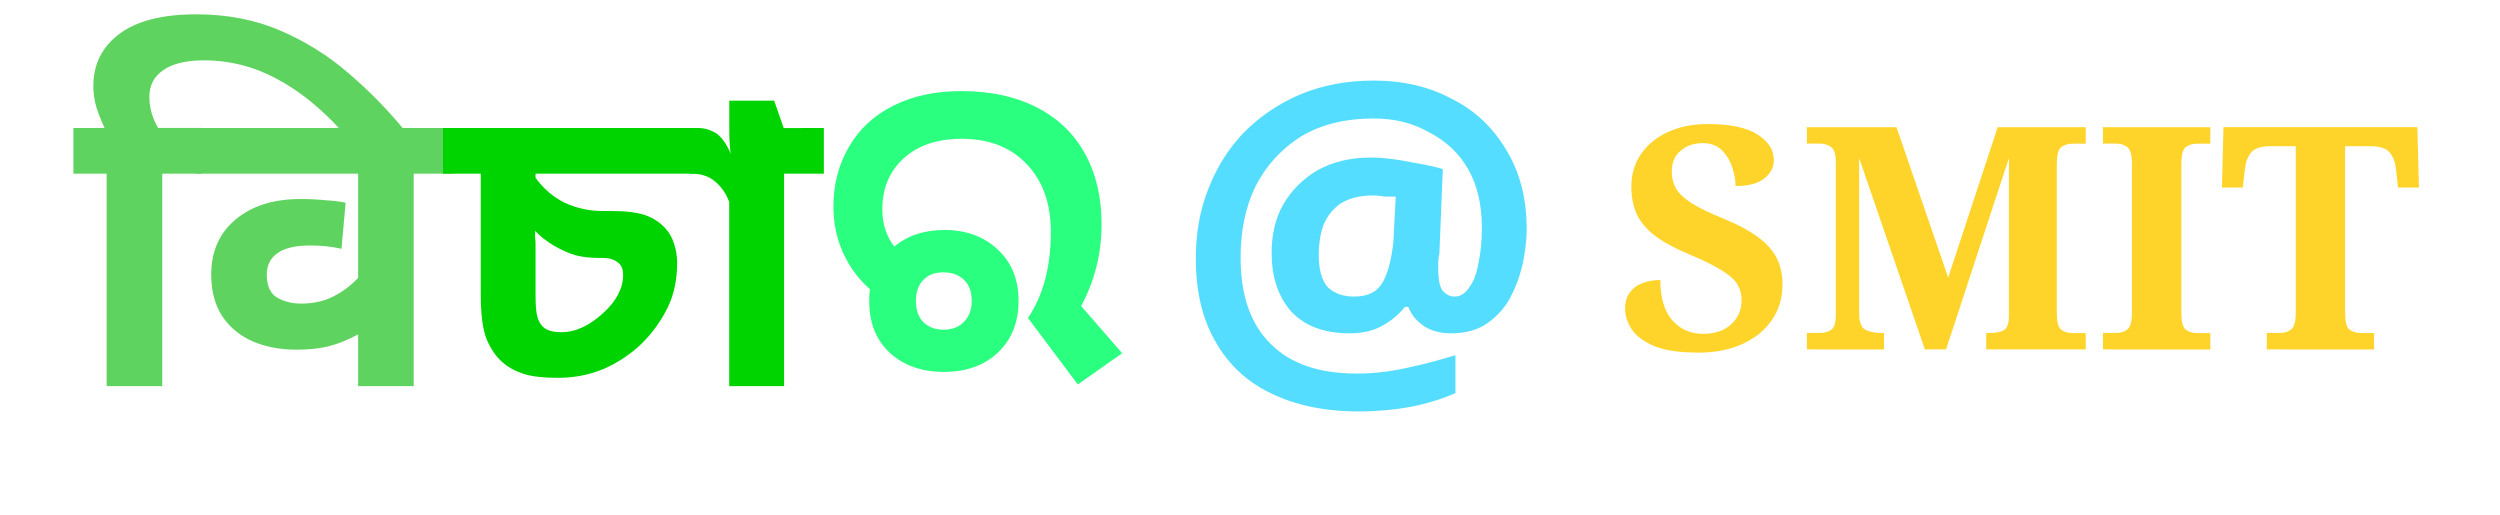
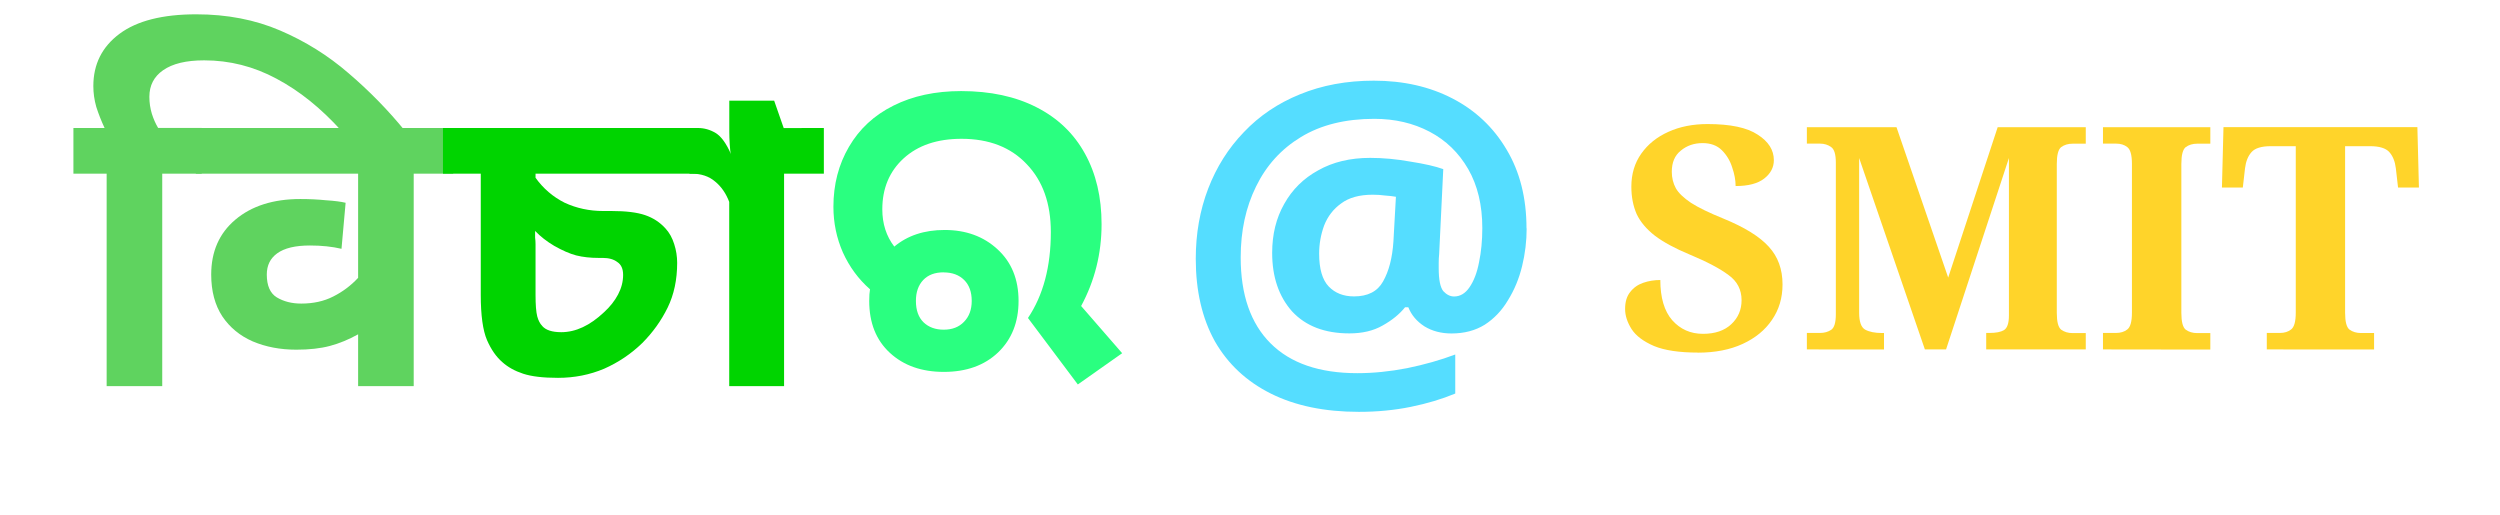
<svg xmlns="http://www.w3.org/2000/svg" width="34mm" height="7mm" viewBox="0 0 34 7" version="1.1" id="svg1476">
  <defs id="defs1470" />
  <g id="layer1" transform="translate(-3.174593,-0.8338795)">
    <g aria-label="विচাର @ SMIT" style="font-style:normal;font-variant:normal;font-weight:normal;font-stretch:normal;font-size:5.644px;line-height:125%;font-family:'Anglepoise Lampshade';-inkscape-font-specification:'Anglepoise Lampshade';letter-spacing:0px;word-spacing:0px;fill:#000000;fill-opacity:1;stroke:none;stroke-width:0.265px;stroke-linecap:butt;stroke-linejoin:miter;stroke-opacity:1" id="text2023">
      <g aria-label="विচাର" style="font-style:normal;font-variant:normal;font-weight:normal;font-stretch:normal;font-size:5.644px;line-height:125%;font-family:'Anglepoise Lampshade';-inkscape-font-specification:'Anglepoise Lampshade';letter-spacing:0px;word-spacing:0px;fill:#000000;fill-opacity:1;stroke:none;stroke-width:0.265px;stroke-linecap:butt;stroke-linejoin:miter;stroke-opacity:1" id="text2093" transform="translate(0,-0.06242792)">
        <path d="M 4.625,3.258 H 4.173 V 2.637 H 4.597 Q 4.529,2.491 4.484,2.35 4.444,2.209 4.444,2.067 q 0,-0.446 0.356,-0.711 0.356,-0.265 1.044,-0.265 0.627,0 1.14,0.22 0.514,0.22 0.931,0.581 0.423,0.361 0.768,0.785 h -0.864 Q 7.402,2.214 6.934,1.966 6.471,1.717 5.951,1.717 q -0.367,0 -0.559,0.135 -0.186,0.13 -0.186,0.361 0,0.119 0.034,0.231 0.034,0.107 0.085,0.192 h 0.593 V 3.258 H 5.381 V 6.148 H 4.625 Z" style="font-style:normal;font-variant:normal;font-weight:bold;font-stretch:normal;font-family:'Noto Sans Devanagari';-inkscape-font-specification:'Noto Sans Devanagari Bold';fill:#5fd35f;stroke-width:0.265px" id="path2107" />
        <path d="M 9.338,3.258 H 8.801 V 6.148 H 8.045 V 5.443 q -0.192,0.107 -0.384,0.158 -0.192,0.051 -0.457,0.051 -0.327,0 -0.593,-0.113 Q 6.352,5.426 6.199,5.2 q -0.152,-0.231 -0.152,-0.57 0,-0.468 0.327,-0.745 0.333,-0.282 0.886,-0.282 0.181,0 0.35,0.017 0.169,0.011 0.265,0.034 L 7.819,4.28 Q 7.627,4.235 7.39,4.235 q -0.299,0 -0.446,0.107 -0.141,0.102 -0.141,0.288 0,0.226 0.135,0.31 0.141,0.085 0.333,0.085 0.248,0 0.435,-0.096 0.192,-0.096 0.339,-0.254 V 3.258 H 5.838 V 2.637 h 3.5 z" style="font-style:normal;font-variant:normal;font-weight:bold;font-stretch:normal;font-family:'Noto Sans Devanagari';-inkscape-font-specification:'Noto Sans Devanagari Bold';fill:#5fd35f;stroke-width:0.265px" id="path2109" />
        <path d="m 12.659,2.637 v 0.621 h -2.201 v 0.056 q 0.158,0.22 0.395,0.339 0.243,0.113 0.525,0.113 h 0.113 q 0.294,0 0.457,0.056 0.164,0.056 0.277,0.181 0.079,0.085 0.119,0.214 0.04,0.124 0.04,0.254 0,0.344 -0.13,0.61 -0.13,0.265 -0.344,0.48 -0.226,0.22 -0.519,0.35 -0.294,0.124 -0.627,0.124 -0.305,0 -0.474,-0.056 Q 10.119,5.923 10.006,5.821 9.882,5.714 9.798,5.522 9.713,5.324 9.713,4.907 V 3.258 H 9.199 V 2.637 Z m -2.111,2.692 q 0.073,0.085 0.26,0.085 0.294,0 0.581,-0.271 0.124,-0.113 0.192,-0.243 0.068,-0.13 0.068,-0.265 0,-0.124 -0.079,-0.175 -0.073,-0.056 -0.198,-0.056 h -0.056 q -0.169,0 -0.305,-0.034 -0.13,-0.034 -0.299,-0.13 -0.152,-0.09 -0.26,-0.203 0,0.045 0,0.09 0.006,0.045 0.006,0.09 v 0.694 q 0,0.198 0.023,0.288 0.023,0.085 0.068,0.13 z" style="font-style:normal;font-variant:normal;font-weight:bold;font-stretch:normal;font-family:'Noto Sans Bengali';-inkscape-font-specification:'Noto Sans Bengali Bold';fill:#00d400" id="path2111" />
        <path d="M 14.379,2.637 V 3.258 H 13.838 V 6.148 H 13.092 V 3.642 Q 13.025,3.467 12.901,3.366 12.776,3.258 12.579,3.258 h -0.028 V 2.637 h 0.113 q 0.13,0 0.243,0.068 0.113,0.068 0.209,0.288 -0.011,-0.028 -0.017,-0.13 -0.006,-0.102 -0.006,-0.175 V 2.265 h 0.61 l 0.13,0.373 z" style="font-style:normal;font-variant:normal;font-weight:bold;font-stretch:normal;font-family:'Noto Sans Bengali';-inkscape-font-specification:'Noto Sans Bengali Bold';fill:#00d400" id="path2113" />
        <path d="M 15.005,4.829 Q 14.771,4.623 14.638,4.33 14.509,4.036 14.509,3.708 q 0,-0.455 0.212,-0.816 0.212,-0.364 0.604,-0.559 0.394,-0.198 0.921,-0.198 0.595,0 1.025,0.22 0.433,0.22 0.659,0.631 0.226,0.408 0.226,0.959 0,0.598 -0.278,1.113 L 18.436,5.7 17.833,6.125 17.155,5.221 q 0.311,-0.463 0.311,-1.169 0,-0.582 -0.328,-0.923 -0.325,-0.345 -0.887,-0.345 -0.496,0 -0.788,0.267 -0.289,0.265 -0.289,0.692 0,0.295 0.163,0.507 0.27,-0.226 0.684,-0.226 0.435,0 0.719,0.262 0.287,0.262 0.287,0.703 0,0.433 -0.278,0.7 -0.278,0.265 -0.739,0.265 -0.452,0 -0.733,-0.259 -0.281,-0.259 -0.281,-0.706 0,-0.099 0.011,-0.16 z m 1.003,-0.229 q -0.179,0 -0.278,0.105 -0.099,0.105 -0.099,0.284 0,0.19 0.105,0.292 0.105,0.099 0.273,0.099 0.174,0 0.276,-0.107 0.105,-0.107 0.105,-0.284 0,-0.182 -0.102,-0.284 Q 16.184,4.601 16.008,4.601 Z m 1.105,1.298 z" style="font-style:normal;font-variant:normal;font-weight:bold;font-stretch:normal;font-family:'Noto Sans Oriya';-inkscape-font-specification:'Noto Sans Oriya Bold';fill:#2aff80" id="path2115" />
      </g>
      <flowRoot xml:space="preserve" id="flowRoot2099" style="fill:black;stroke:none;stroke-opacity:1;stroke-width:1px;stroke-linejoin:miter;stroke-linecap:butt;fill-opacity:1;font-family:'Anglepoise Lampshade';font-style:normal;font-weight:normal;font-size:21.333px;line-height:125%;letter-spacing:0px;word-spacing:0px;-inkscape-font-specification:'Anglepoise Lampshade';font-stretch:normal;font-variant:normal">
        <flowRegion id="flowRegion2101">
          <rect id="rect2103" width="64.178" height="24.775" x="-6.135" y="-8.936" />
        </flowRegion>
        <flowPara id="flowPara2105" />
      </flowRoot>
      <g aria-label="SMIT" style="font-style:normal;font-variant:normal;font-weight:normal;font-stretch:normal;font-size:5.644px;line-height:125%;font-family:'Noto Serif';-inkscape-font-specification:'Noto Serif';letter-spacing:0px;word-spacing:0px;fill:#ffd42a;fill-opacity:1;stroke:none;stroke-width:0.265px;stroke-linecap:butt;stroke-linejoin:miter;stroke-opacity:1" id="text2120">
        <path d="m 26.267,5.629 q -0.381,0 -0.597,-0.089 -0.216,-0.093 -0.305,-0.229 -0.089,-0.14 -0.089,-0.275 0,-0.144 0.068,-0.229 0.068,-0.089 0.178,-0.127 0.11,-0.038 0.233,-0.038 0,0.36 0.161,0.546 0.165,0.186 0.419,0.186 0.246,0 0.385,-0.131 0.14,-0.131 0.14,-0.326 0,-0.216 -0.178,-0.343 -0.174,-0.131 -0.529,-0.279 -0.296,-0.123 -0.47,-0.254 -0.174,-0.135 -0.25,-0.296 -0.072,-0.165 -0.072,-0.373 0,-0.258 0.135,-0.449 0.135,-0.191 0.368,-0.296 0.233,-0.106 0.533,-0.106 0.466,0 0.682,0.144 0.22,0.14 0.22,0.347 0,0.148 -0.131,0.25 -0.131,0.102 -0.389,0.102 0,-0.119 -0.047,-0.254 -0.042,-0.135 -0.14,-0.233 -0.097,-0.097 -0.262,-0.097 -0.174,0 -0.296,0.102 -0.123,0.097 -0.123,0.288 0,0.123 0.055,0.224 0.055,0.097 0.207,0.199 0.152,0.097 0.436,0.212 0.436,0.178 0.622,0.385 0.186,0.203 0.186,0.512 0,0.275 -0.144,0.483 -0.14,0.207 -0.398,0.326 -0.258,0.119 -0.61,0.119 z" style="font-style:normal;font-variant:normal;font-weight:bold;font-stretch:normal;font-size:4.233px;font-family:'Noto Serif';-inkscape-font-specification:'Noto Serif Bold';fill:#ffd42a;stroke-width:0.265px" id="path827" />
        <path d="M 27.748,5.586 V 5.362 h 0.178 q 0.089,0 0.152,-0.042 0.064,-0.042 0.064,-0.212 V 3.046 q 0,-0.169 -0.064,-0.212 -0.064,-0.047 -0.152,-0.047 h -0.178 V 2.564 h 1.219 l 0.703,2.045 0.673,-2.045 h 1.198 v 0.224 h -0.178 q -0.093,0 -0.157,0.047 -0.059,0.047 -0.059,0.229 v 2.024 q 0,0.182 0.059,0.229 0.064,0.047 0.157,0.047 h 0.178 V 5.586 H 30.187 V 5.362 h 0.042 q 0.135,0 0.199,-0.038 0.068,-0.042 0.068,-0.199 V 2.983 L 29.641,5.586 H 29.353 L 28.459,2.983 v 2.104 q 0,0.182 0.08,0.229 0.085,0.047 0.233,0.047 h 0.025 v 0.224 z" style="font-style:normal;font-variant:normal;font-weight:bold;font-stretch:normal;font-size:4.233px;font-family:'Noto Serif';-inkscape-font-specification:'Noto Serif Bold';fill:#ffd42a;stroke-width:0.265px" id="path829" />
        <path d="M 31.775,5.586 V 5.362 h 0.178 q 0.093,0 0.152,-0.047 0.064,-0.047 0.064,-0.229 V 3.063 q 0,-0.182 -0.064,-0.229 -0.059,-0.047 -0.152,-0.047 h -0.178 V 2.564 h 1.46 v 0.224 h -0.178 q -0.093,0 -0.157,0.047 -0.059,0.047 -0.059,0.229 v 2.024 q 0,0.182 0.059,0.229 0.064,0.047 0.157,0.047 h 0.178 v 0.224 z" style="font-style:normal;font-variant:normal;font-weight:bold;font-stretch:normal;font-size:4.233px;font-family:'Noto Serif';-inkscape-font-specification:'Noto Serif Bold';fill:#ffd42a;stroke-width:0.265px" id="path831" />
        <path d="M 34.003,5.586 V 5.362 h 0.178 q 0.093,0 0.152,-0.047 0.064,-0.047 0.064,-0.229 V 2.822 h -0.339 q -0.191,0 -0.262,0.08 -0.072,0.08 -0.089,0.22 l -0.03,0.262 h -0.284 l 0.021,-0.821 h 2.637 l 0.021,0.821 h -0.284 l -0.03,-0.262 q -0.017,-0.14 -0.089,-0.22 -0.072,-0.08 -0.262,-0.08 h -0.339 v 2.265 q 0,0.182 0.059,0.229 0.064,0.047 0.157,0.047 h 0.178 v 0.224 z" style="font-style:normal;font-variant:normal;font-weight:bold;font-stretch:normal;font-size:4.233px;font-family:'Noto Serif';-inkscape-font-specification:'Noto Serif Bold';fill:#ffd42a;stroke-width:0.265px" id="path833" />
      </g>
-       <text xml:space="preserve" style="font-style:normal;font-variant:normal;font-weight:normal;font-stretch:normal;font-size:5.644px;line-height:125%;font-family:'Noto Serif';-inkscape-font-specification:'Noto Serif';letter-spacing:0px;word-spacing:0px;fill:#55ddff;fill-opacity:1;stroke:none;stroke-width:0.265px;stroke-linecap:butt;stroke-linejoin:miter;stroke-opacity:1;" x="19.156" y="5.961" id="text2126">
-         <tspan id="tspan2124" x="19.156" y="5.961" style="font-style:normal;font-variant:normal;font-weight:bold;font-stretch:normal;font-family:'Noto Sans';-inkscape-font-specification:'Noto Sans Bold';stroke-width:0.265px;fill:#55ddff;">@</tspan>
-       </text>
+       <g aria-label="@" style="font-style:normal;font-variant:normal;font-weight:normal;font-stretch:normal;font-size:5.644px;line-height:125%;font-family:'Noto Serif';-inkscape-font-specification:'Noto Serif';letter-spacing:0px;word-spacing:0px;fill:#55ddff;fill-opacity:1;stroke:none;stroke-width:0.265px;stroke-linecap:butt;stroke-linejoin:miter;stroke-opacity:1" id="text2126">
+         <path d="m 23.937,3.94 q 0,0.26 -0.062,0.514 -0.062,0.254 -0.192,0.463 -0.124,0.209 -0.316,0.333 -0.192,0.119 -0.452,0.119 -0.209,0 -0.367,-0.096 -0.158,-0.102 -0.22,-0.26 h -0.045 q -0.113,0.141 -0.305,0.248 -0.186,0.107 -0.452,0.107 -0.502,0 -0.779,-0.299 -0.271,-0.305 -0.271,-0.796 0,-0.378 0.164,-0.666 0.164,-0.294 0.463,-0.457 0.299,-0.169 0.706,-0.169 0.265,0 0.548,0.051 0.288,0.045 0.446,0.102 l -0.056,1.157 q -0.006,0.056 -0.006,0.119 0,0.056 0,0.073 0,0.231 0.062,0.31 0.068,0.073 0.147,0.073 0.124,0 0.209,-0.124 0.09,-0.13 0.13,-0.339 0.045,-0.214 0.045,-0.468 0,-0.468 -0.192,-0.802 -0.192,-0.333 -0.525,-0.508 -0.333,-0.175 -0.751,-0.175 -0.593,0 -0.999,0.248 -0.401,0.243 -0.61,0.672 -0.209,0.423 -0.209,0.965 0,0.762 0.406,1.168 0.406,0.406 1.18,0.406 0.327,0 0.677,-0.068 0.356,-0.073 0.655,-0.186 v 0.531 q -0.271,0.113 -0.604,0.181 -0.333,0.068 -0.706,0.068 -0.7,0 -1.197,-0.248 -0.497,-0.248 -0.762,-0.711 -0.26,-0.468 -0.26,-1.123 0,-0.514 0.169,-0.954 0.169,-0.44 0.485,-0.768 0.316,-0.333 0.762,-0.514 0.452,-0.186 1.005,-0.186 0.604,0 1.072,0.243 0.468,0.243 0.734,0.694 0.271,0.452 0.271,1.072 z m -2.822,0.344 q 0,0.31 0.13,0.446 0.13,0.135 0.344,0.135 0.282,0 0.395,-0.203 0.119,-0.209 0.141,-0.542 l 0.034,-0.61 q -0.062,-0.011 -0.147,-0.017 -0.079,-0.011 -0.169,-0.011 -0.271,0 -0.429,0.119 -0.158,0.113 -0.231,0.299 -0.068,0.186 -0.068,0.384 z" style="font-style:normal;font-variant:normal;font-weight:bold;font-stretch:normal;font-family:'Noto Sans';-inkscape-font-specification:'Noto Sans Bold';fill:#55ddff;stroke-width:0.265px" id="path836" />
+       </g>
    </g>
  </g>
</svg>
